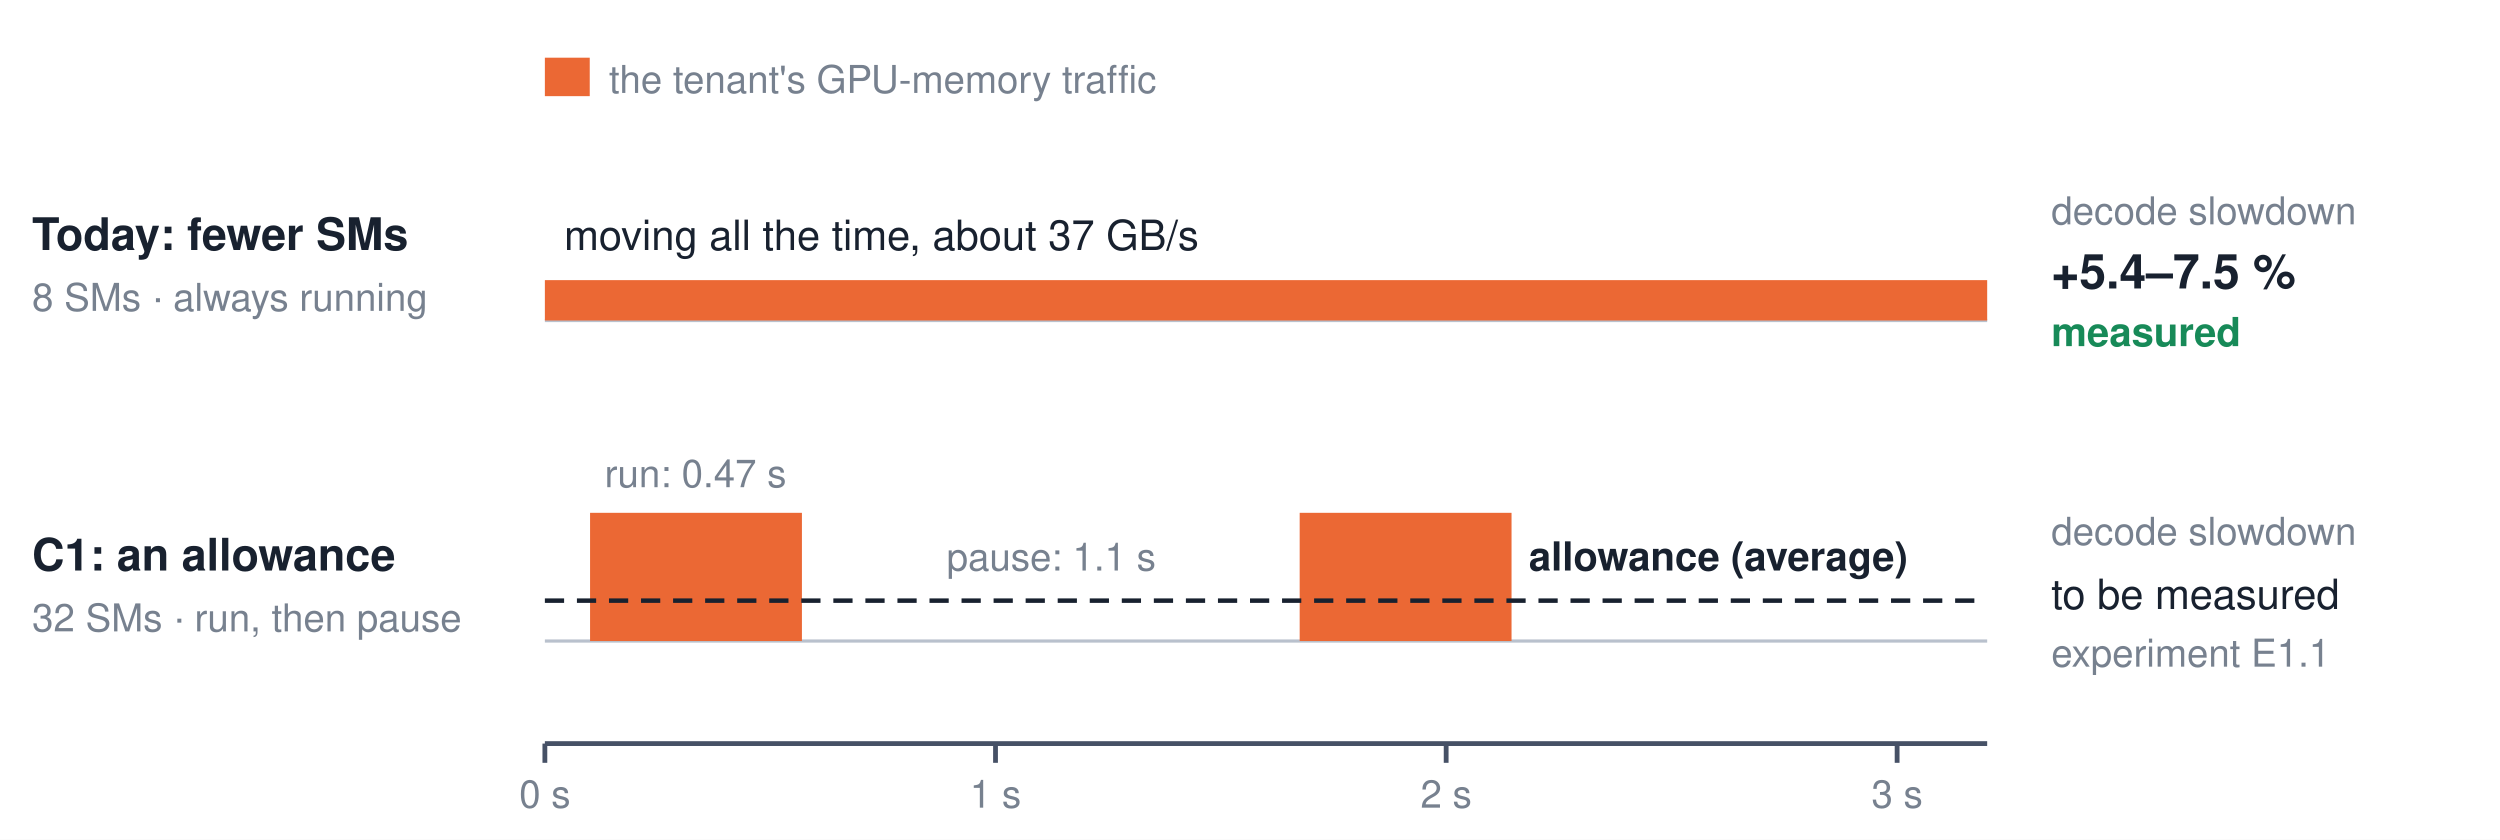
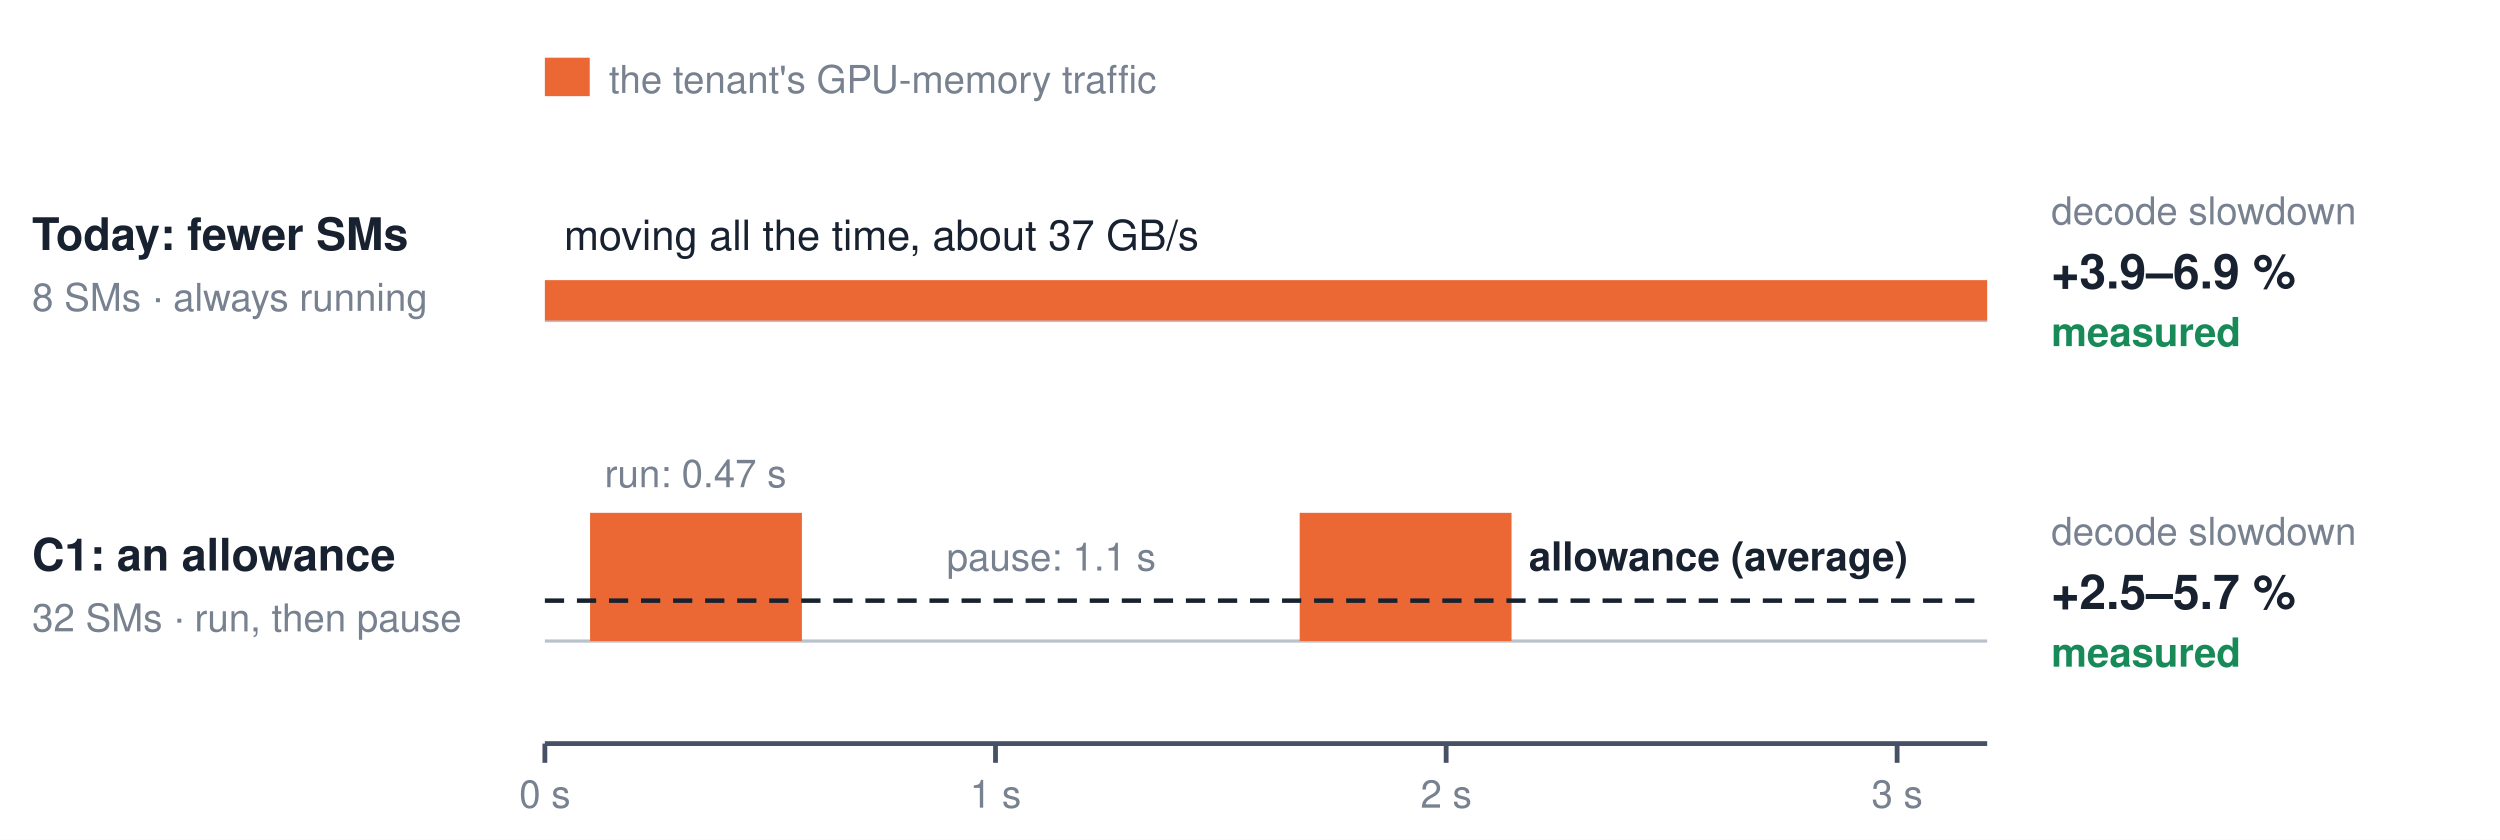
<svg xmlns="http://www.w3.org/2000/svg" viewBox="0 0 780 262" width="780" height="262">
  <style>svg{background:#fff} text{font-family:"IBM Plex Sans","Segoe UI",Helvetica,Arial,sans-serif}
.d-box{fill:#ffffff;stroke:#b9c1cd;stroke-width:1.4}.d-soft{fill:#eaf1fb;stroke:#2a78d6;stroke-width:1.2}.d-good{fill:#e7f5ee;stroke:#178a58;stroke-width:1.2}
.d-warn{fill:#fbf3dc;stroke:#9a6a00;stroke-width:1.2}.d-t{fill:#18212f;font-size:13px}.d-b{fill:#18212f;font-size:14px;font-weight:600}
.d-m{fill:#77818f;font-size:12px}.d-g{fill:#178a58;font-size:12.5px;font-weight:600}.d-r{fill:#cf3a3a;font-size:12.5px;font-weight:600}.d-ln{stroke:#465166;stroke-width:1.5;fill:none}</style>
  <rect width="780" height="262" fill="#fff" />
  <defs>
    <marker id="arr" viewBox="0 0 8 8" refX="7" refY="4" markerWidth="7" markerHeight="7" orient="auto">
      <path d="M0 0L8 4L0 8z" fill="#465166" />
    </marker>
  </defs>
  <rect x="170" y="18" width="14" height="12" fill="#eb6834" />
  <text class="d-m" x="190" y="29">the tenant's GPU-memory traffic</text>
  <text class="d-b" x="10" y="78">Today: fewer SMs</text>
  <text class="d-m" x="10" y="97">8 SMs · always running</text>
  <path d="M170 100H620" stroke="#b9c1cd" stroke-width="1" fill="none" />
  <rect x="170" y="87.4" width="450" height="12.6" fill="#eb6834" />
  <text class="d-t" x="176" y="78">moving all the time, about 37 GB/s</text>
  <text class="d-m" x="640" y="70">decode slowdown</text>
-   <text class="d-b" x="640" y="90" style="font-size:15px">+5.4–7.5 %</text>
+   <text class="d-b" x="640" y="90" style="font-size:15px">+3.9–6.9 %</text>
  <text class="d-g" x="640" y="108">measured</text>
  <text class="d-b" x="10" y="178">C1: an allowance</text>
  <text class="d-m" x="10" y="197">32 SMs · run, then pause</text>
  <path d="M170 200H620" stroke="#b9c1cd" stroke-width="1" fill="none" />
  <rect x="184.1" y="160" width="66.1" height="40" fill="#eb6834" />
  <rect x="405.5" y="160" width="66.1" height="40" fill="#eb6834" />
  <path d="M170 187.4H620" stroke="#18212f" stroke-width="1.4" stroke-dasharray="6 4" fill="none" />
  <text class="d-b" x="477" y="178" style="font-size:12.5px">allowance (average)</text>
  <text class="d-m" x="217" y="152" text-anchor="middle">run: 0.47 s</text>
  <text class="d-m" x="328" y="178" text-anchor="middle">pause: 1.1 s</text>
  <text class="d-m" x="640" y="170">decode slowdown</text>
-   <text class="d-t" x="640" y="190">to be measured</text>
-   <text class="d-m" x="640" y="208">experiment E1.1</text>
+   <text class="d-b" x="640" y="190" style="font-size:15px">+2.5–5.7 %</text>
+   <text class="d-g" x="640" y="208">measured</text>
  <path class="d-ln" d="M170 232H620" stroke-width="1" />
  <path class="d-ln" d="M170.0 232v6" />
  <text class="d-m" x="170.0" y="252" text-anchor="middle">0 s</text>
  <path class="d-ln" d="M310.6 232v6" />
  <text class="d-m" x="310.6" y="252" text-anchor="middle">1 s</text>
  <path class="d-ln" d="M451.2 232v6" />
  <text class="d-m" x="451.2" y="252" text-anchor="middle">2 s</text>
  <path class="d-ln" d="M591.9 232v6" />
  <text class="d-m" x="591.9" y="252" text-anchor="middle">3 s</text>
</svg>
